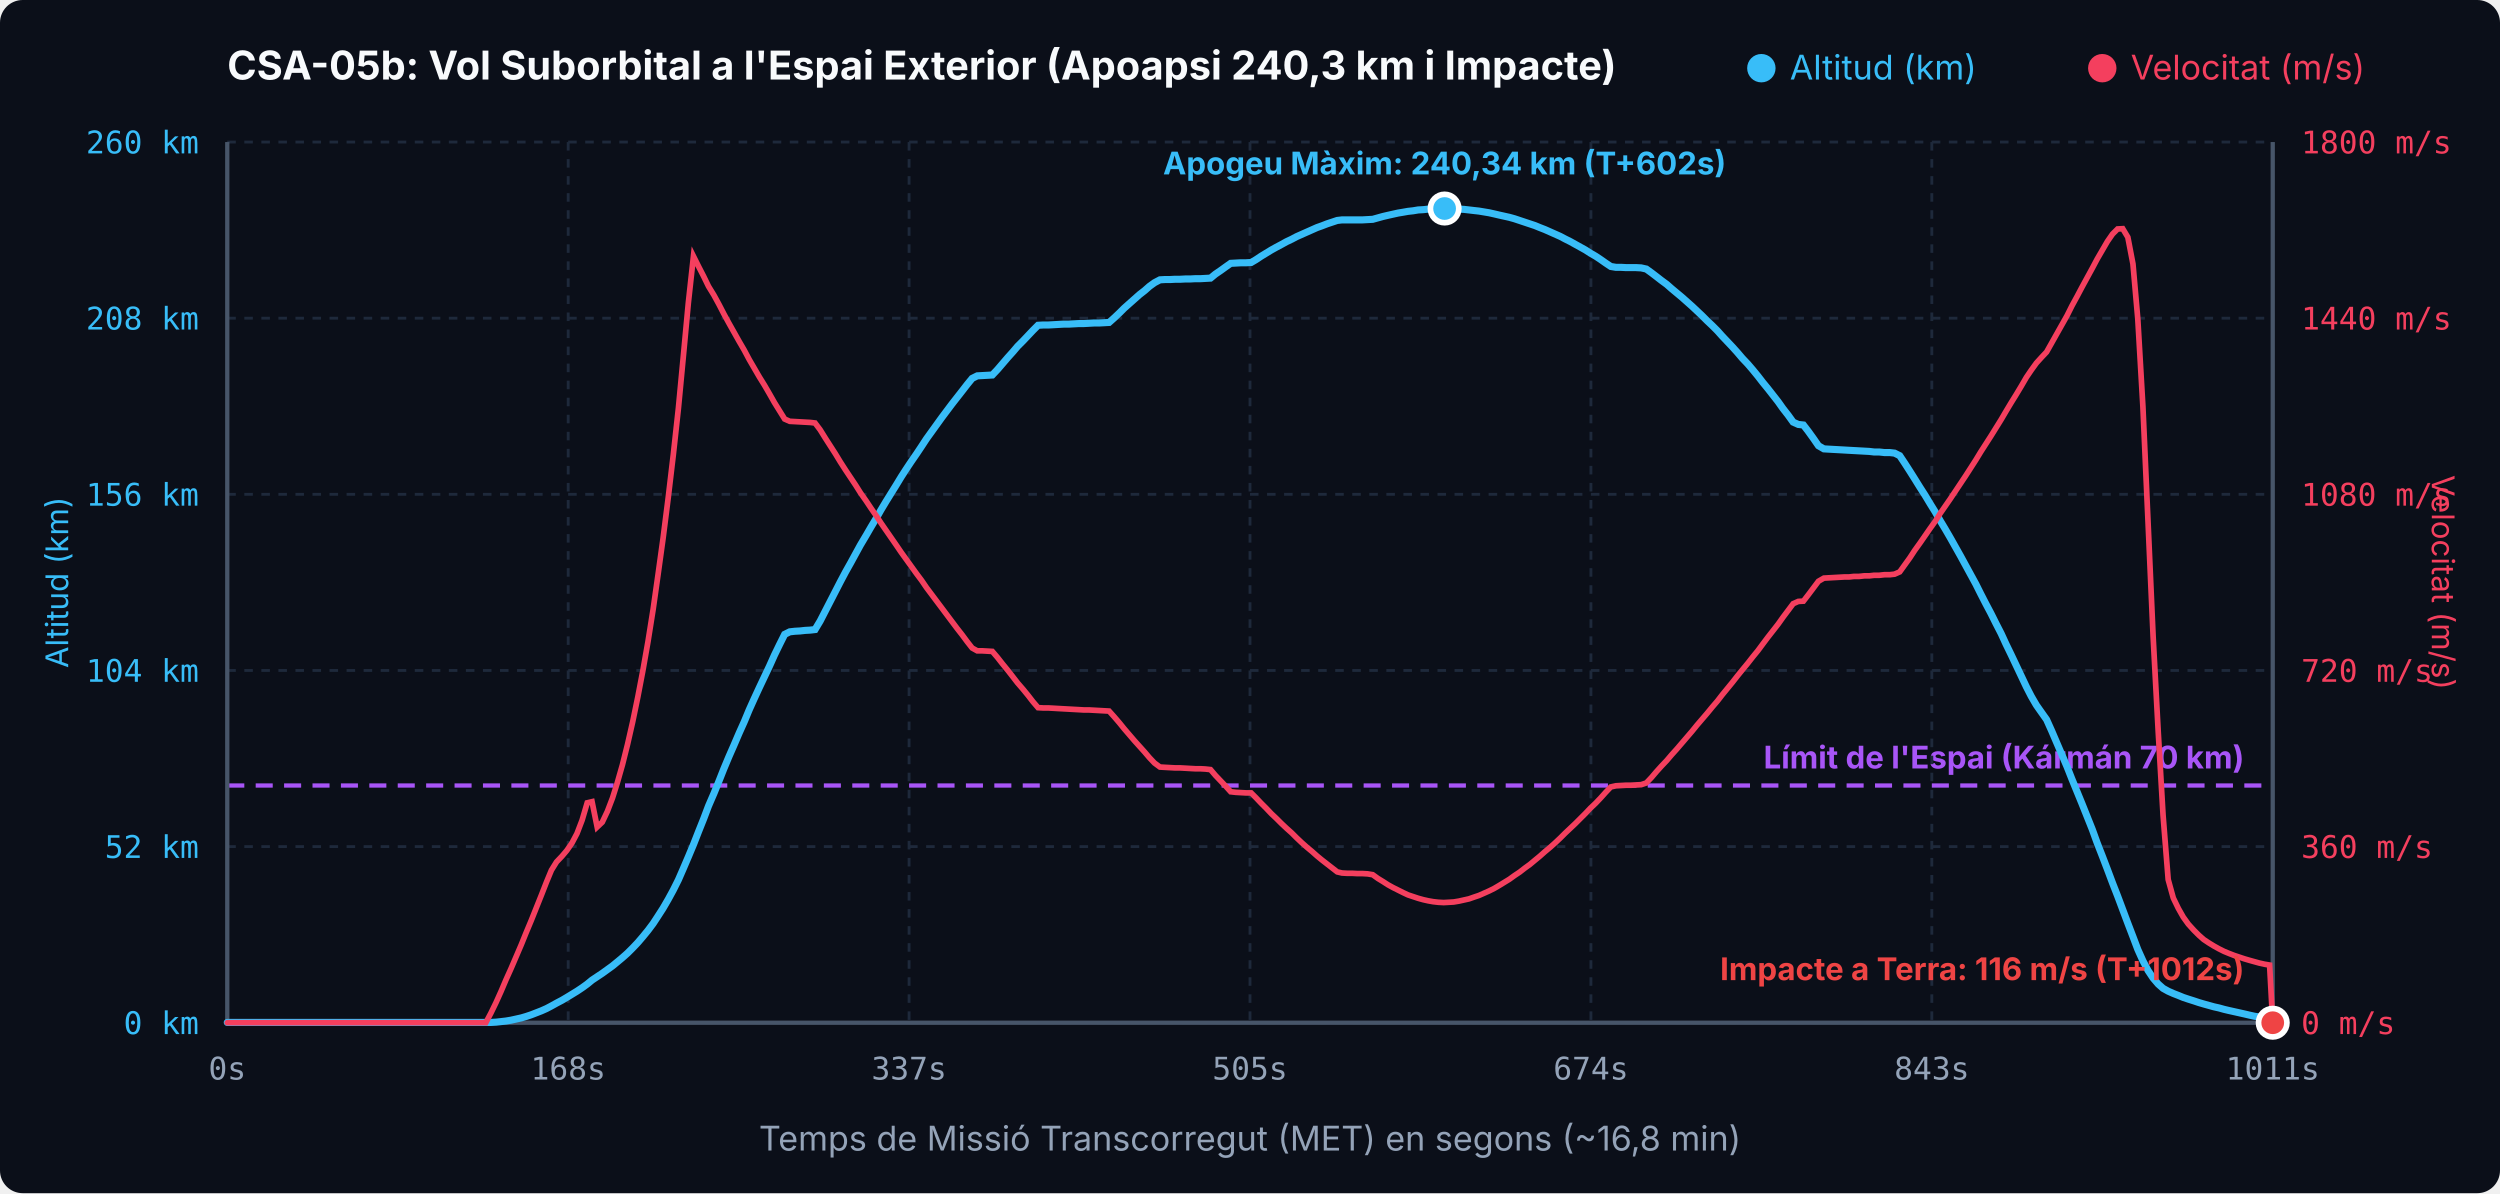
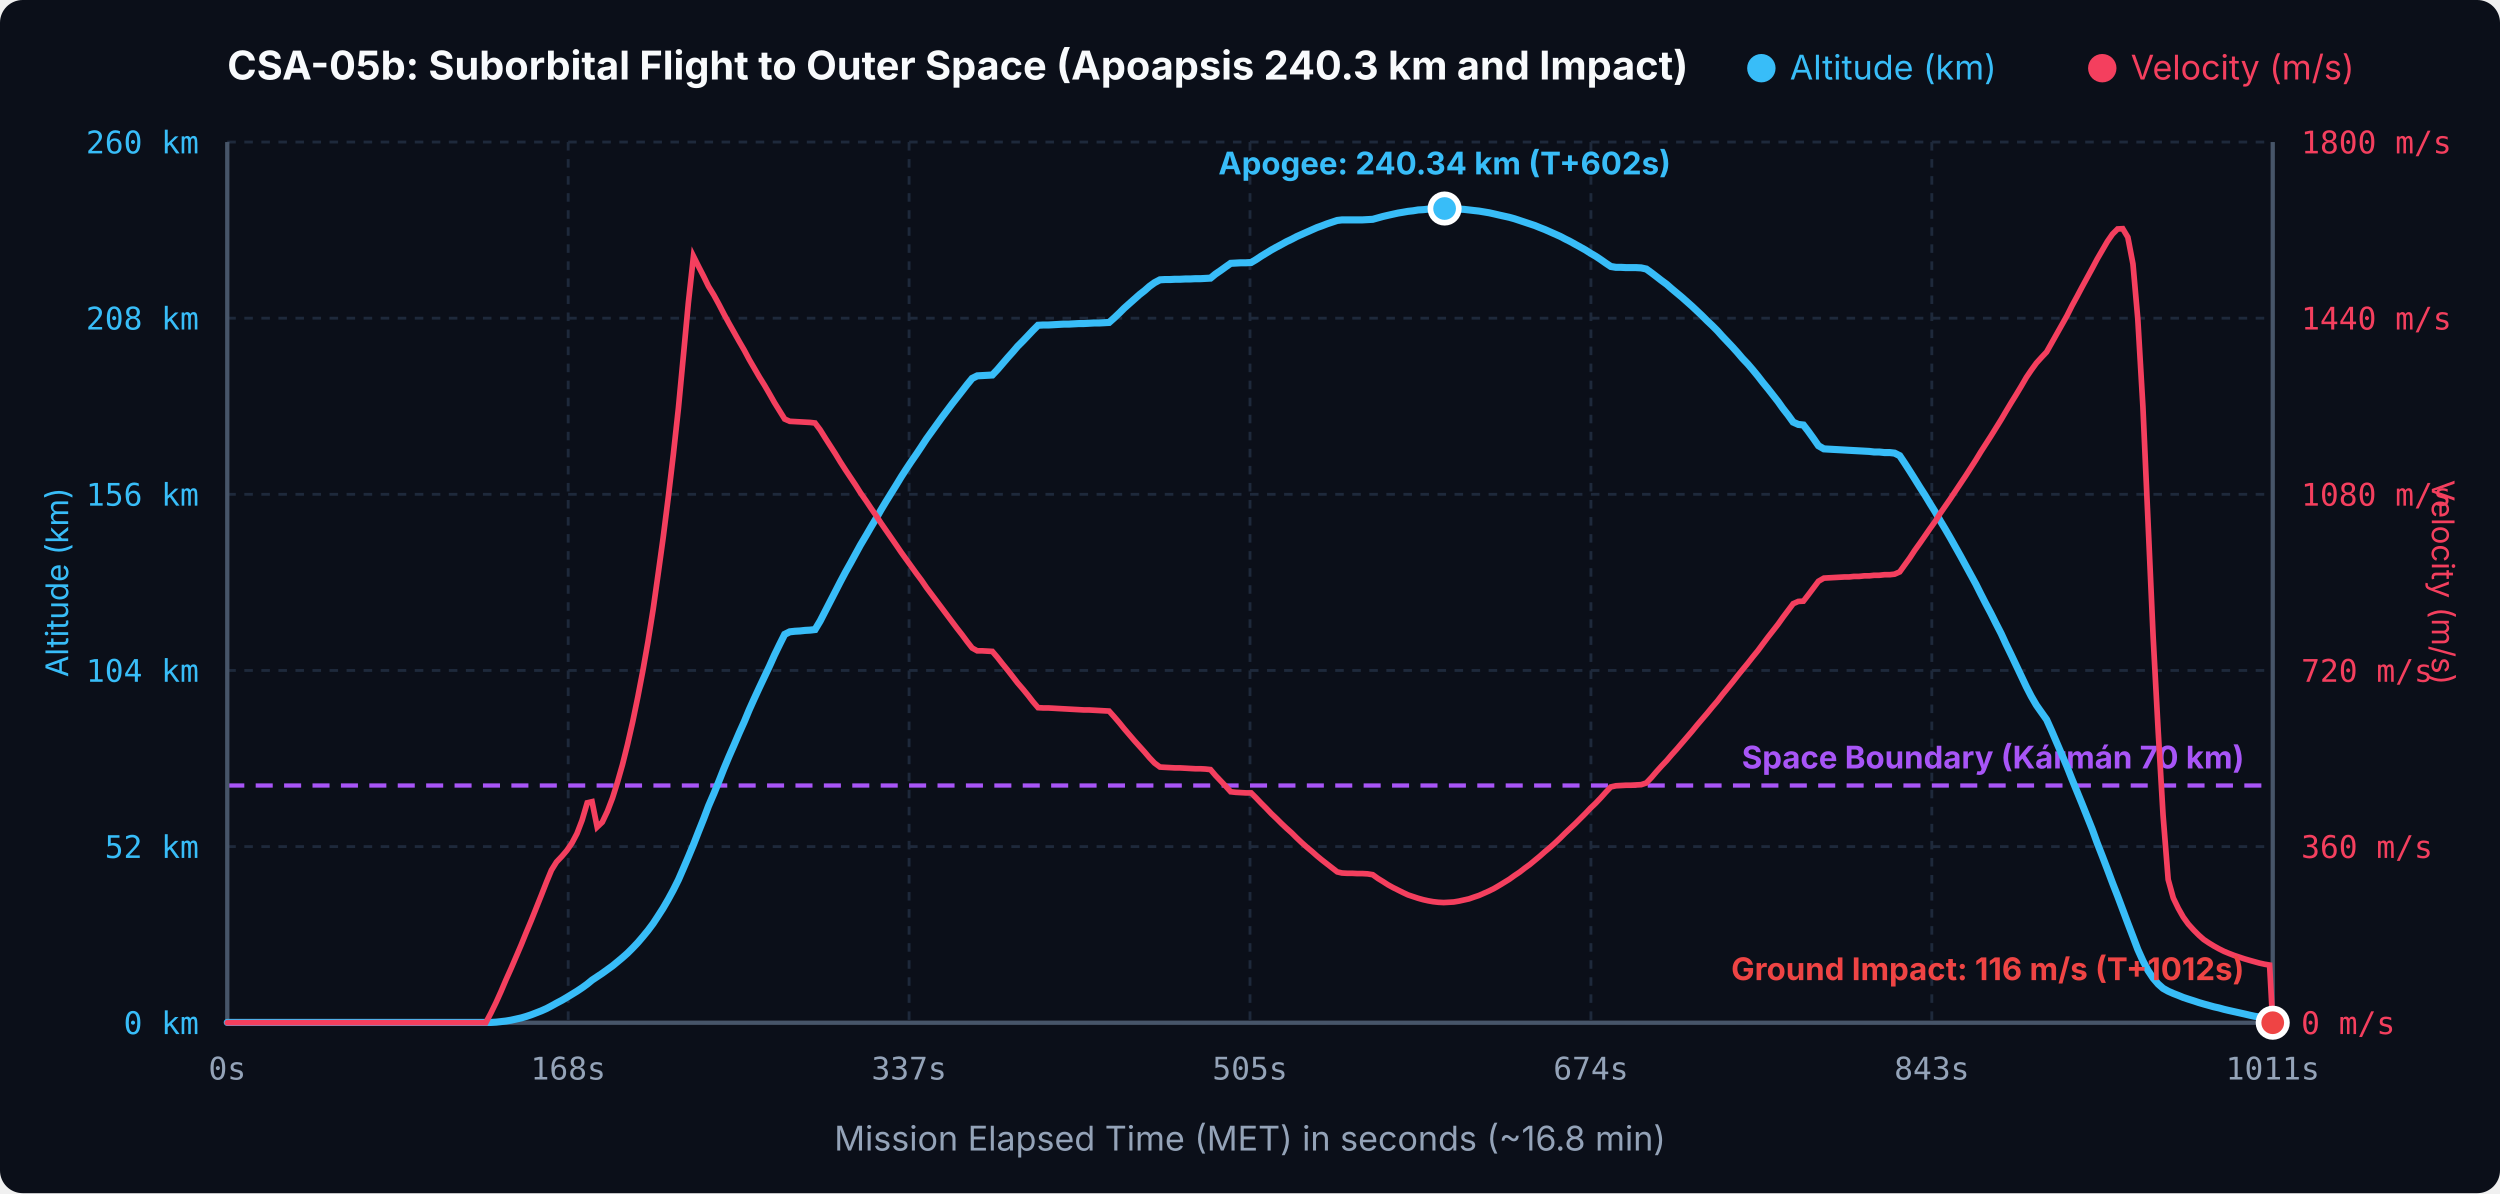
<svg xmlns="http://www.w3.org/2000/svg" viewBox="0 0 880 420" width="100%" height="auto" style="background:#0b0f19; border-radius: 8px; font-family: -apple-system, BlinkMacSystemFont, sans-serif;">
  <rect width="880" height="420" fill="#0b0f19" rx="8" />
-   <text x="80" y="28" font-size="14" font-weight="bold" fill="#f8fafc">CSA-05b: Vol Suborbital a l'Espai Exterior (Apoapsi 240,3 km i Impacte)</text>
+   <text x="80" y="28" font-size="14" font-weight="bold" fill="#f8fafc">CSA-05b: Suborbital Flight to Outer Space (Apoapsis 240.3 km and Impact)</text>
  <circle cx="620" cy="24" r="5" fill="#38bdf8" />
-   <text x="630" y="28" font-size="12" fill="#38bdf8">Altitud (km)</text>
+   <text x="630" y="28" font-size="12" fill="#38bdf8">Altitude (km)</text>
  <circle cx="740" cy="24" r="5" fill="#f43f5e" />
-   <text x="750" y="28" font-size="12" fill="#f43f5e">Velocitat (m/s)</text>
+   <text x="750" y="28" font-size="12" fill="#f43f5e">Velocity (m/s)</text>
  <line x1="80" y1="276.5" x2="800" y2="276.5" stroke="#a855f7" stroke-dasharray="6,4" stroke-width="1.5" />
-   <text x="790" y="270.5" font-size="11" fill="#a855f7" font-weight="bold" text-anchor="end">Límit de l'Espai (Kármán 70 km)</text>
+   <text x="790" y="270.5" font-size="11" fill="#a855f7" font-weight="bold" text-anchor="end">Space Boundary (Kármán 70 km)</text>
  <line x1="80" y1="50.0" x2="800" y2="50.0" stroke="#1e293b" stroke-dasharray="3,3" stroke-width="1" />
  <text x="70" y="54.0" font-size="11" fill="#38bdf8" text-anchor="end" font-family="monospace">260 km</text>
  <text x="810" y="54.0" font-size="11" fill="#f43f5e" text-anchor="start" font-family="monospace">1800 m/s</text>
  <line x1="80" y1="112.0" x2="800" y2="112.0" stroke="#1e293b" stroke-dasharray="3,3" stroke-width="1" />
  <text x="70" y="116.0" font-size="11" fill="#38bdf8" text-anchor="end" font-family="monospace">208 km</text>
  <text x="810" y="116.0" font-size="11" fill="#f43f5e" text-anchor="start" font-family="monospace">1440 m/s</text>
  <line x1="80" y1="174.0" x2="800" y2="174.0" stroke="#1e293b" stroke-dasharray="3,3" stroke-width="1" />
  <text x="70" y="178.0" font-size="11" fill="#38bdf8" text-anchor="end" font-family="monospace">156 km</text>
  <text x="810" y="178.0" font-size="11" fill="#f43f5e" text-anchor="start" font-family="monospace">1080 m/s</text>
  <line x1="80" y1="236.0" x2="800" y2="236.0" stroke="#1e293b" stroke-dasharray="3,3" stroke-width="1" />
  <text x="70" y="240.0" font-size="11" fill="#38bdf8" text-anchor="end" font-family="monospace">104 km</text>
  <text x="810" y="240.0" font-size="11" fill="#f43f5e" text-anchor="start" font-family="monospace">720 m/s</text>
  <line x1="80" y1="298.0" x2="800" y2="298.0" stroke="#1e293b" stroke-dasharray="3,3" stroke-width="1" />
  <text x="70" y="302.0" font-size="11" fill="#38bdf8" text-anchor="end" font-family="monospace">52 km</text>
  <text x="810" y="302.0" font-size="11" fill="#f43f5e" text-anchor="start" font-family="monospace">360 m/s</text>
  <line x1="80" y1="360.0" x2="800" y2="360.0" stroke="#1e293b" stroke-dasharray="3,3" stroke-width="1" />
  <text x="70" y="364.0" font-size="11" fill="#38bdf8" text-anchor="end" font-family="monospace">0 km</text>
  <text x="810" y="364.0" font-size="11" fill="#f43f5e" text-anchor="start" font-family="monospace">0 m/s</text>
  <line x1="80.0" y1="50" x2="80.0" y2="360" stroke="#1e293b" stroke-dasharray="3,3" stroke-width="1" />
  <text x="80.0" y="380" font-size="11" fill="#94a3b8" text-anchor="middle" font-family="monospace">0s</text>
  <line x1="200.0" y1="50" x2="200.0" y2="360" stroke="#1e293b" stroke-dasharray="3,3" stroke-width="1" />
  <text x="200.0" y="380" font-size="11" fill="#94a3b8" text-anchor="middle" font-family="monospace">168s</text>
  <line x1="320.0" y1="50" x2="320.0" y2="360" stroke="#1e293b" stroke-dasharray="3,3" stroke-width="1" />
  <text x="320.0" y="380" font-size="11" fill="#94a3b8" text-anchor="middle" font-family="monospace">337s</text>
  <line x1="440.0" y1="50" x2="440.0" y2="360" stroke="#1e293b" stroke-dasharray="3,3" stroke-width="1" />
  <text x="440.0" y="380" font-size="11" fill="#94a3b8" text-anchor="middle" font-family="monospace">505s</text>
  <line x1="560.0" y1="50" x2="560.0" y2="360" stroke="#1e293b" stroke-dasharray="3,3" stroke-width="1" />
  <text x="560.0" y="380" font-size="11" fill="#94a3b8" text-anchor="middle" font-family="monospace">674s</text>
  <line x1="680.0" y1="50" x2="680.0" y2="360" stroke="#1e293b" stroke-dasharray="3,3" stroke-width="1" />
  <text x="680.0" y="380" font-size="11" fill="#94a3b8" text-anchor="middle" font-family="monospace">843s</text>
  <line x1="800.0" y1="50" x2="800.0" y2="360" stroke="#1e293b" stroke-dasharray="3,3" stroke-width="1" />
  <text x="800.0" y="380" font-size="11" fill="#94a3b8" text-anchor="middle" font-family="monospace">1011s</text>
  <line x1="80" y1="50" x2="80" y2="360" stroke="#475569" stroke-width="1.5" />
  <line x1="800" y1="50" x2="800" y2="360" stroke="#475569" stroke-width="1.5" />
  <line x1="80" y1="360" x2="800" y2="360" stroke="#475569" stroke-width="1.5" />
  <polyline fill="none" stroke="#38bdf8" stroke-width="2.5" stroke-linecap="round" points="80.0,359.9 81.8,359.9 83.6,359.9 85.3,359.9 87.1,359.9 88.9,359.9 90.7,359.9 92.5,359.9 94.3,359.9 96.1,359.9 97.9,359.9 99.6,359.9 101.4,359.9 103.2,359.9 105.0,359.9 106.8,359.9 108.5,359.9 110.3,359.9 112.1,359.9 113.9,359.9 115.7,359.9 117.4,359.9 119.2,359.9 121.1,359.9 122.8,359.9 124.6,359.9 126.4,359.9 128.2,359.9 130.0,359.9 131.7,359.9 133.5,359.9 135.3,359.9 137.1,359.9 138.8,359.9 140.6,359.9 142.4,359.9 144.2,359.9 146.0,359.9 147.7,359.9 149.6,359.9 151.4,359.9 153.2,359.9 154.9,359.9 156.7,359.9 158.5,359.9 160.3,359.9 162.0,359.9 163.8,359.9 165.6,359.9 167.4,359.9 169.2,359.9 171.0,359.9 172.8,359.9 174.6,359.8 176.4,359.6 178.1,359.4 179.9,359.1 181.7,358.7 183.5,358.3 185.2,357.8 187.0,357.2 188.8,356.5 190.6,355.8 192.4,355.0 194.1,354.1 195.9,353.1 197.8,352.1 199.5,351.1 201.3,350.0 203.1,348.9 204.9,347.7 206.7,346.4 208.4,345.0 210.2,343.8 212.0,342.6 213.8,341.3 215.6,340.0 217.3,338.6 219.1,337.1 220.9,335.5 222.7,333.7 224.5,331.8 226.3,329.7 228.1,327.5 229.9,325.1 231.6,322.5 233.4,319.7 235.2,316.6 237.0,313.3 238.8,309.7 240.5,305.8 242.3,301.6 244.1,297.3 245.9,292.7 247.7,288.2 249.4,283.7 251.3,279.3 253.1,274.9 254.8,270.6 256.6,266.3 258.4,262.2 260.2,258.0 262.0,254.0 263.7,249.9 265.5,245.9 267.3,242.0 269.1,238.2 270.9,234.4 272.6,230.6 274.4,226.9 276.2,223.3 278.0,222.4 279.8,222.2 281.6,222.1 283.4,221.9 285.2,221.8 286.9,221.6 288.7,218.6 290.5,215.1 292.3,211.6 294.1,208.1 295.8,204.8 297.6,201.4 299.4,198.2 301.2,194.9 302.9,191.8 304.8,188.6 306.6,185.5 308.4,182.5 310.1,179.5 311.9,176.5 313.7,173.6 315.5,170.7 317.2,167.9 319.0,165.1 320.8,162.4 322.6,159.8 324.4,157.1 326.1,154.5 327.9,152.0 329.7,149.5 331.5,147.0 333.3,144.6 335.1,142.2 336.9,139.9 338.7,137.6 340.4,135.4 342.2,133.2 344.0,132.3 345.8,132.2 347.6,132.1 349.3,132.0 351.1,130.1 352.9,128.0 354.7,125.9 356.5,123.9 358.2,121.9 360.1,120.0 361.9,118.1 363.6,116.3 365.4,114.5 367.2,114.4 369.0,114.4 370.8,114.3 372.5,114.2 374.3,114.1 376.1,114.1 377.9,114.0 379.7,113.9 381.4,113.9 383.2,113.8 385.0,113.7 386.8,113.7 388.6,113.6 390.4,113.5 392.2,111.9 394.0,110.2 395.7,108.5 397.5,106.9 399.3,105.3 401.1,103.7 402.9,102.3 404.6,100.8 406.4,99.5 408.3,98.5 410.0,98.4 411.8,98.4 413.6,98.3 415.4,98.3 417.2,98.2 418.9,98.2 420.7,98.1 422.5,98.1 424.3,98.0 426.1,97.9 427.8,96.5 429.7,95.2 431.5,93.9 433.2,92.7 435.0,92.6 436.8,92.5 438.6,92.5 440.4,92.4 442.1,91.4 443.9,90.2 445.7,89.1 447.5,88.0 449.3,87.0 451.0,86.1 452.8,85.1 454.7,84.2 456.4,83.3 458.2,82.5 460.0,81.7 461.8,80.9 463.6,80.1 465.3,79.5 467.1,78.8 468.9,78.2 470.7,77.6 472.4,77.4 474.2,77.4 476.0,77.4 477.8,77.4 479.6,77.4 481.4,77.3 483.2,77.2 485.0,76.7 486.8,76.2 488.5,75.8 490.3,75.4 492.1,75.0 493.9,74.7 495.6,74.4 497.4,74.2 499.2,73.9 501.0,73.8 502.8,73.6 504.5,73.5 506.3,73.5 508.2,73.4 510.0,73.5 511.7,73.5 513.5,73.6 515.3,73.7 517.1,73.9 518.8,74.1 520.6,74.3 522.4,74.6 524.2,74.9 526.0,75.3 527.7,75.7 529.5,76.1 531.3,76.5 533.1,77.0 534.9,77.6 536.7,78.2 538.5,78.8 540.3,79.4 542.0,80.1 543.8,80.8 545.6,81.6 547.4,82.4 549.2,83.2 550.9,84.1 552.7,85.0 554.5,86.0 556.3,87.0 558.1,88.0 559.8,89.1 561.7,90.2 563.5,91.4 565.2,92.6 567.0,93.8 568.8,94.1 570.6,94.1 572.4,94.2 574.1,94.2 575.9,94.2 577.7,94.3 579.5,94.7 581.3,96.0 583.0,97.3 584.8,98.7 586.7,100.1 588.4,101.6 590.2,103.1 592.0,104.6 593.8,106.2 595.6,107.8 597.3,109.4 599.1,111.1 600.9,112.9 602.7,114.6 604.5,116.4 606.2,118.3 608.0,120.2 609.8,122.1 611.6,124.1 613.3,126.1 615.2,128.1 617.0,130.2 618.8,132.4 620.5,134.6 622.3,136.8 624.1,139.1 625.9,141.4 627.6,143.8 629.4,146.1 631.2,148.6 633.0,149.4 634.8,149.6 636.5,151.8 638.3,154.3 640.1,156.9 642.0,158.0 643.7,158.1 645.5,158.2 647.3,158.3 649.1,158.4 650.8,158.5 652.6,158.6 654.4,158.7 656.2,158.8 658.0,158.9 659.7,159.1 661.5,159.1 663.3,159.3 665.2,159.3 666.9,159.5 668.7,160.4 670.5,163.1 672.3,165.9 674.0,168.6 675.8,171.5 677.6,174.3 679.4,177.3 681.2,180.2 682.9,183.2 684.7,186.2 686.5,189.3 688.3,192.5 690.1,195.7 691.9,199.0 693.7,202.3 695.5,205.6 697.2,209.0 699.0,212.5 700.8,215.9 702.6,219.5 704.4,223.0 706.1,226.7 707.9,230.4 709.7,234.2 711.5,238.0 713.3,241.8 715.0,245.1 716.8,248.2 718.7,250.9 720.4,253.3 722.2,257.3 724.0,261.5 725.8,265.7 727.6,269.9 729.3,274.2 731.1,278.6 732.9,283.0 734.7,287.5 736.5,292.0 738.2,296.7 740.0,301.3 741.8,306.0 743.6,310.8 745.4,315.4 747.2,320.2 749.0,325.0 750.8,329.7 752.5,334.2 754.3,338.2 756.1,341.6 757.9,344.3 759.7,346.4 761.4,347.9 763.2,348.9 765.0,349.7 766.8,350.4 768.5,351.1 770.3,351.7 772.2,352.3 774.0,352.9 775.7,353.4 777.5,353.9 779.3,354.4 781.1,354.8 782.9,355.3 784.6,355.7 786.4,356.1 788.2,356.5 790.0,356.9 791.7,357.3 793.5,357.7 795.3,358.0 797.1,358.4 798.9,358.8 800.0,358.9" />
  <polyline fill="none" stroke="#f43f5e" stroke-width="2" stroke-linecap="round" points="80.0,360.0 81.8,360.0 83.6,360.0 85.3,360.0 87.1,360.0 88.9,360.0 90.7,360.0 92.5,360.0 94.3,360.0 96.1,360.0 97.9,360.0 99.6,360.0 101.4,360.0 103.2,360.0 105.0,360.0 106.8,360.0 108.5,360.0 110.3,360.0 112.1,360.0 113.9,360.0 115.7,360.0 117.4,360.0 119.2,360.0 121.1,360.0 122.8,360.0 124.6,360.0 126.4,360.0 128.2,360.0 130.0,360.0 131.7,360.0 133.5,360.0 135.3,360.0 137.1,360.0 138.8,360.0 140.6,360.0 142.4,360.0 144.2,360.0 146.0,360.0 147.7,360.0 149.6,360.0 151.4,360.0 153.2,360.0 154.9,360.0 156.7,360.0 158.5,360.0 160.3,360.0 162.0,360.0 163.8,360.0 165.6,360.0 167.4,360.0 169.2,360.0 171.0,360.0 172.8,356.6 174.6,352.9 176.4,348.9 178.1,344.9 179.9,340.9 181.7,336.7 183.5,332.5 185.2,328.3 187.0,324.0 188.8,319.5 190.6,315.0 192.4,310.4 194.1,306.3 195.9,303.4 197.8,301.4 199.5,299.4 201.3,296.8 203.1,293.4 204.9,288.7 206.7,282.6 208.4,282.2 210.2,291.1 212.0,289.4 213.8,285.6 215.6,280.9 217.3,275.5 219.1,269.2 220.9,262.0 222.7,254.1 224.5,245.4 226.3,236.0 228.1,225.8 229.9,214.5 231.6,202.5 233.4,189.5 235.2,175.3 237.0,160.1 238.8,143.7 240.5,125.8 242.3,106.6 244.1,90.2 245.9,93.8 247.7,97.3 249.4,100.8 251.3,103.9 253.1,107.2 254.8,110.5 256.6,113.8 258.4,117.0 260.2,120.2 262.0,123.3 263.7,126.5 265.5,129.6 267.3,132.7 269.1,135.6 270.9,138.7 272.6,141.7 274.4,144.6 276.2,147.5 278.0,148.3 279.8,148.4 281.6,148.5 283.4,148.6 285.2,148.7 286.9,148.9 288.7,151.3 290.5,154.2 292.3,157.0 294.1,159.8 295.8,162.6 297.6,165.4 299.4,168.1 301.2,170.8 302.9,173.5 304.8,176.2 306.6,178.9 308.4,181.5 310.1,184.1 311.9,186.7 313.7,189.3 315.5,191.9 317.2,194.4 319.0,196.9 320.8,199.4 322.6,201.9 324.4,204.3 326.1,206.8 327.9,209.2 329.7,211.6 331.5,214.0 333.3,216.4 335.1,218.8 336.9,221.2 338.7,223.5 340.4,225.8 342.2,228.1 344.0,229.1 345.8,229.1 347.6,229.2 349.3,229.3 351.1,231.4 352.9,233.7 354.7,235.9 356.5,238.2 358.2,240.4 360.1,242.6 361.9,244.8 363.6,247.0 365.4,249.1 367.2,249.2 369.0,249.2 370.8,249.3 372.5,249.4 374.3,249.5 376.1,249.6 377.9,249.7 379.7,249.8 381.4,249.9 383.2,249.9 385.0,250.0 386.8,250.1 388.6,250.2 390.4,250.3 392.2,252.3 394.0,254.4 395.7,256.5 397.5,258.6 399.3,260.7 401.1,262.7 402.9,264.7 404.6,266.7 406.4,268.6 408.3,270.0 410.0,270.1 411.8,270.2 413.6,270.3 415.4,270.3 417.2,270.4 418.9,270.5 420.7,270.6 422.5,270.6 424.3,270.7 426.1,270.9 427.8,272.9 429.7,274.9 431.5,276.8 433.2,278.7 435.0,278.9 436.8,279.0 438.6,279.1 440.4,279.1 442.1,280.8 443.9,282.7 445.7,284.5 447.5,286.4 449.3,288.1 451.0,289.8 452.8,291.5 454.7,293.2 456.4,294.9 458.2,296.6 460.0,298.2 461.8,299.7 463.6,301.3 465.3,302.7 467.1,304.1 468.9,305.5 470.7,306.9 472.4,307.3 474.2,307.4 476.0,307.4 477.8,307.5 479.6,307.5 481.4,307.6 483.2,307.9 485.0,309.2 486.8,310.3 488.5,311.4 490.3,312.4 492.1,313.3 493.9,314.2 495.6,315.0 497.4,315.6 499.2,316.2 501.0,316.7 502.8,317.1 504.5,317.4 506.3,317.6 508.2,317.7 510.0,317.6 511.7,317.5 513.5,317.2 515.3,316.8 517.1,316.4 518.8,315.8 520.6,315.2 522.4,314.4 524.2,313.6 526.0,312.7 527.7,311.7 529.5,310.6 531.3,309.5 533.1,308.2 534.9,307.0 536.7,305.6 538.5,304.3 540.3,302.8 542.0,301.4 543.8,299.8 545.6,298.3 547.4,296.7 549.2,295.0 550.9,293.3 552.7,291.6 554.5,289.9 556.3,288.1 558.1,286.3 559.8,284.5 561.7,282.7 563.5,280.8 565.2,278.9 567.0,277.0 568.8,276.6 570.6,276.5 572.4,276.4 574.1,276.4 575.9,276.3 577.7,276.2 579.5,275.6 581.3,273.7 583.0,271.7 584.8,269.7 586.7,267.7 588.4,265.7 590.2,263.7 592.0,261.6 593.8,259.5 595.6,257.4 597.3,255.3 599.1,253.2 600.9,251.1 602.7,248.9 604.5,246.8 606.2,244.6 608.0,242.4 609.8,240.2 611.6,237.9 613.3,235.8 615.2,233.5 617.0,231.2 618.8,229.0 620.5,226.7 622.3,224.3 624.1,222.0 625.9,219.7 627.6,217.3 629.4,214.9 631.2,212.5 633.0,211.7 634.8,211.6 636.5,209.4 638.3,207.0 640.1,204.6 642.0,203.5 643.7,203.4 645.5,203.3 647.3,203.2 649.1,203.1 650.8,203.1 652.6,202.9 654.4,202.9 656.2,202.7 658.0,202.7 659.7,202.5 661.5,202.5 663.3,202.3 665.2,202.3 666.9,202.1 668.7,201.3 670.5,198.8 672.3,196.3 674.0,193.7 675.8,191.2 677.6,188.6 679.4,186.0 681.2,183.5 682.9,180.8 684.7,178.2 686.5,175.6 688.3,172.9 690.1,170.2 691.9,167.5 693.7,164.7 695.5,161.9 697.2,159.1 699.0,156.3 700.8,153.5 702.6,150.6 704.4,147.7 706.1,144.8 707.9,141.8 709.7,138.9 711.5,135.9 713.3,132.8 715.0,130.3 716.8,127.8 718.7,125.7 720.4,123.9 722.2,120.7 724.0,117.5 725.8,114.3 727.6,111.1 729.3,107.7 731.1,104.4 732.9,101.0 734.7,97.7 736.5,94.4 738.2,91.2 740.0,88.1 741.8,85.0 743.6,82.4 745.4,80.6 747.2,80.5 749.0,83.5 750.8,92.9 752.5,112.2 754.3,143.1 756.1,183.5 757.9,224.1 759.7,257.7 761.4,287.0 763.2,309.6 765.0,316.1 766.8,319.8 768.5,322.8 770.3,325.3 772.2,327.4 774.0,329.2 775.7,330.7 777.5,331.9 779.3,333.0 781.1,334.0 782.9,334.9 784.6,335.6 786.4,336.3 788.2,336.9 790.0,337.5 791.7,338.0 793.5,338.5 795.3,339.0 797.1,339.4 798.9,339.7 800.0,360.0" />
  <circle cx="508.5" cy="73.4" r="5" fill="#38bdf8" stroke="#ffffff" stroke-width="2" />
-   <text x="508.5" y="61.4" font-size="11" font-weight="bold" fill="#38bdf8" text-anchor="middle">Apogeu Màxim: 240,34 km (T+602s)</text>
+   <text x="508.5" y="61.4" font-size="11" font-weight="bold" fill="#38bdf8" text-anchor="middle">Apogee: 240.34 km (T+602s)</text>
  <circle cx="800.0" cy="360.0" r="5" fill="#ef4444" stroke="#ffffff" stroke-width="2" />
-   <text x="790" y="345.0" font-size="11" font-weight="bold" fill="#ef4444" text-anchor="end">Impacte a Terra: 116 m/s (T+1012s)</text>
-   <text x="440.0" y="405" font-size="12" fill="#94a3b8" text-anchor="middle">Temps de Missió Transcorregut (MET) en segons (~16,8 min)</text>
-   <text transform="rotate(-90)" x="-205.0" y="24" font-size="11" fill="#38bdf8" text-anchor="middle">Altitud (km)</text>
-   <text transform="rotate(90)" x="205.0" y="-856" font-size="11" fill="#f43f5e" text-anchor="middle">Velocitat (m/s)</text>
+   <text x="790" y="345.0" font-size="11" font-weight="bold" fill="#ef4444" text-anchor="end">Ground Impact: 116 m/s (T+1012s)</text>
+   <text x="440.0" y="405" font-size="12" fill="#94a3b8" text-anchor="middle">Mission Elapsed Time (MET) in seconds (~16.8 min)</text>
+   <text transform="rotate(-90)" x="-205.0" y="24" font-size="11" fill="#38bdf8" text-anchor="middle">Altitude (km)</text>
+   <text transform="rotate(90)" x="205.0" y="-856" font-size="11" fill="#f43f5e" text-anchor="middle">Velocity (m/s)</text>
</svg>
